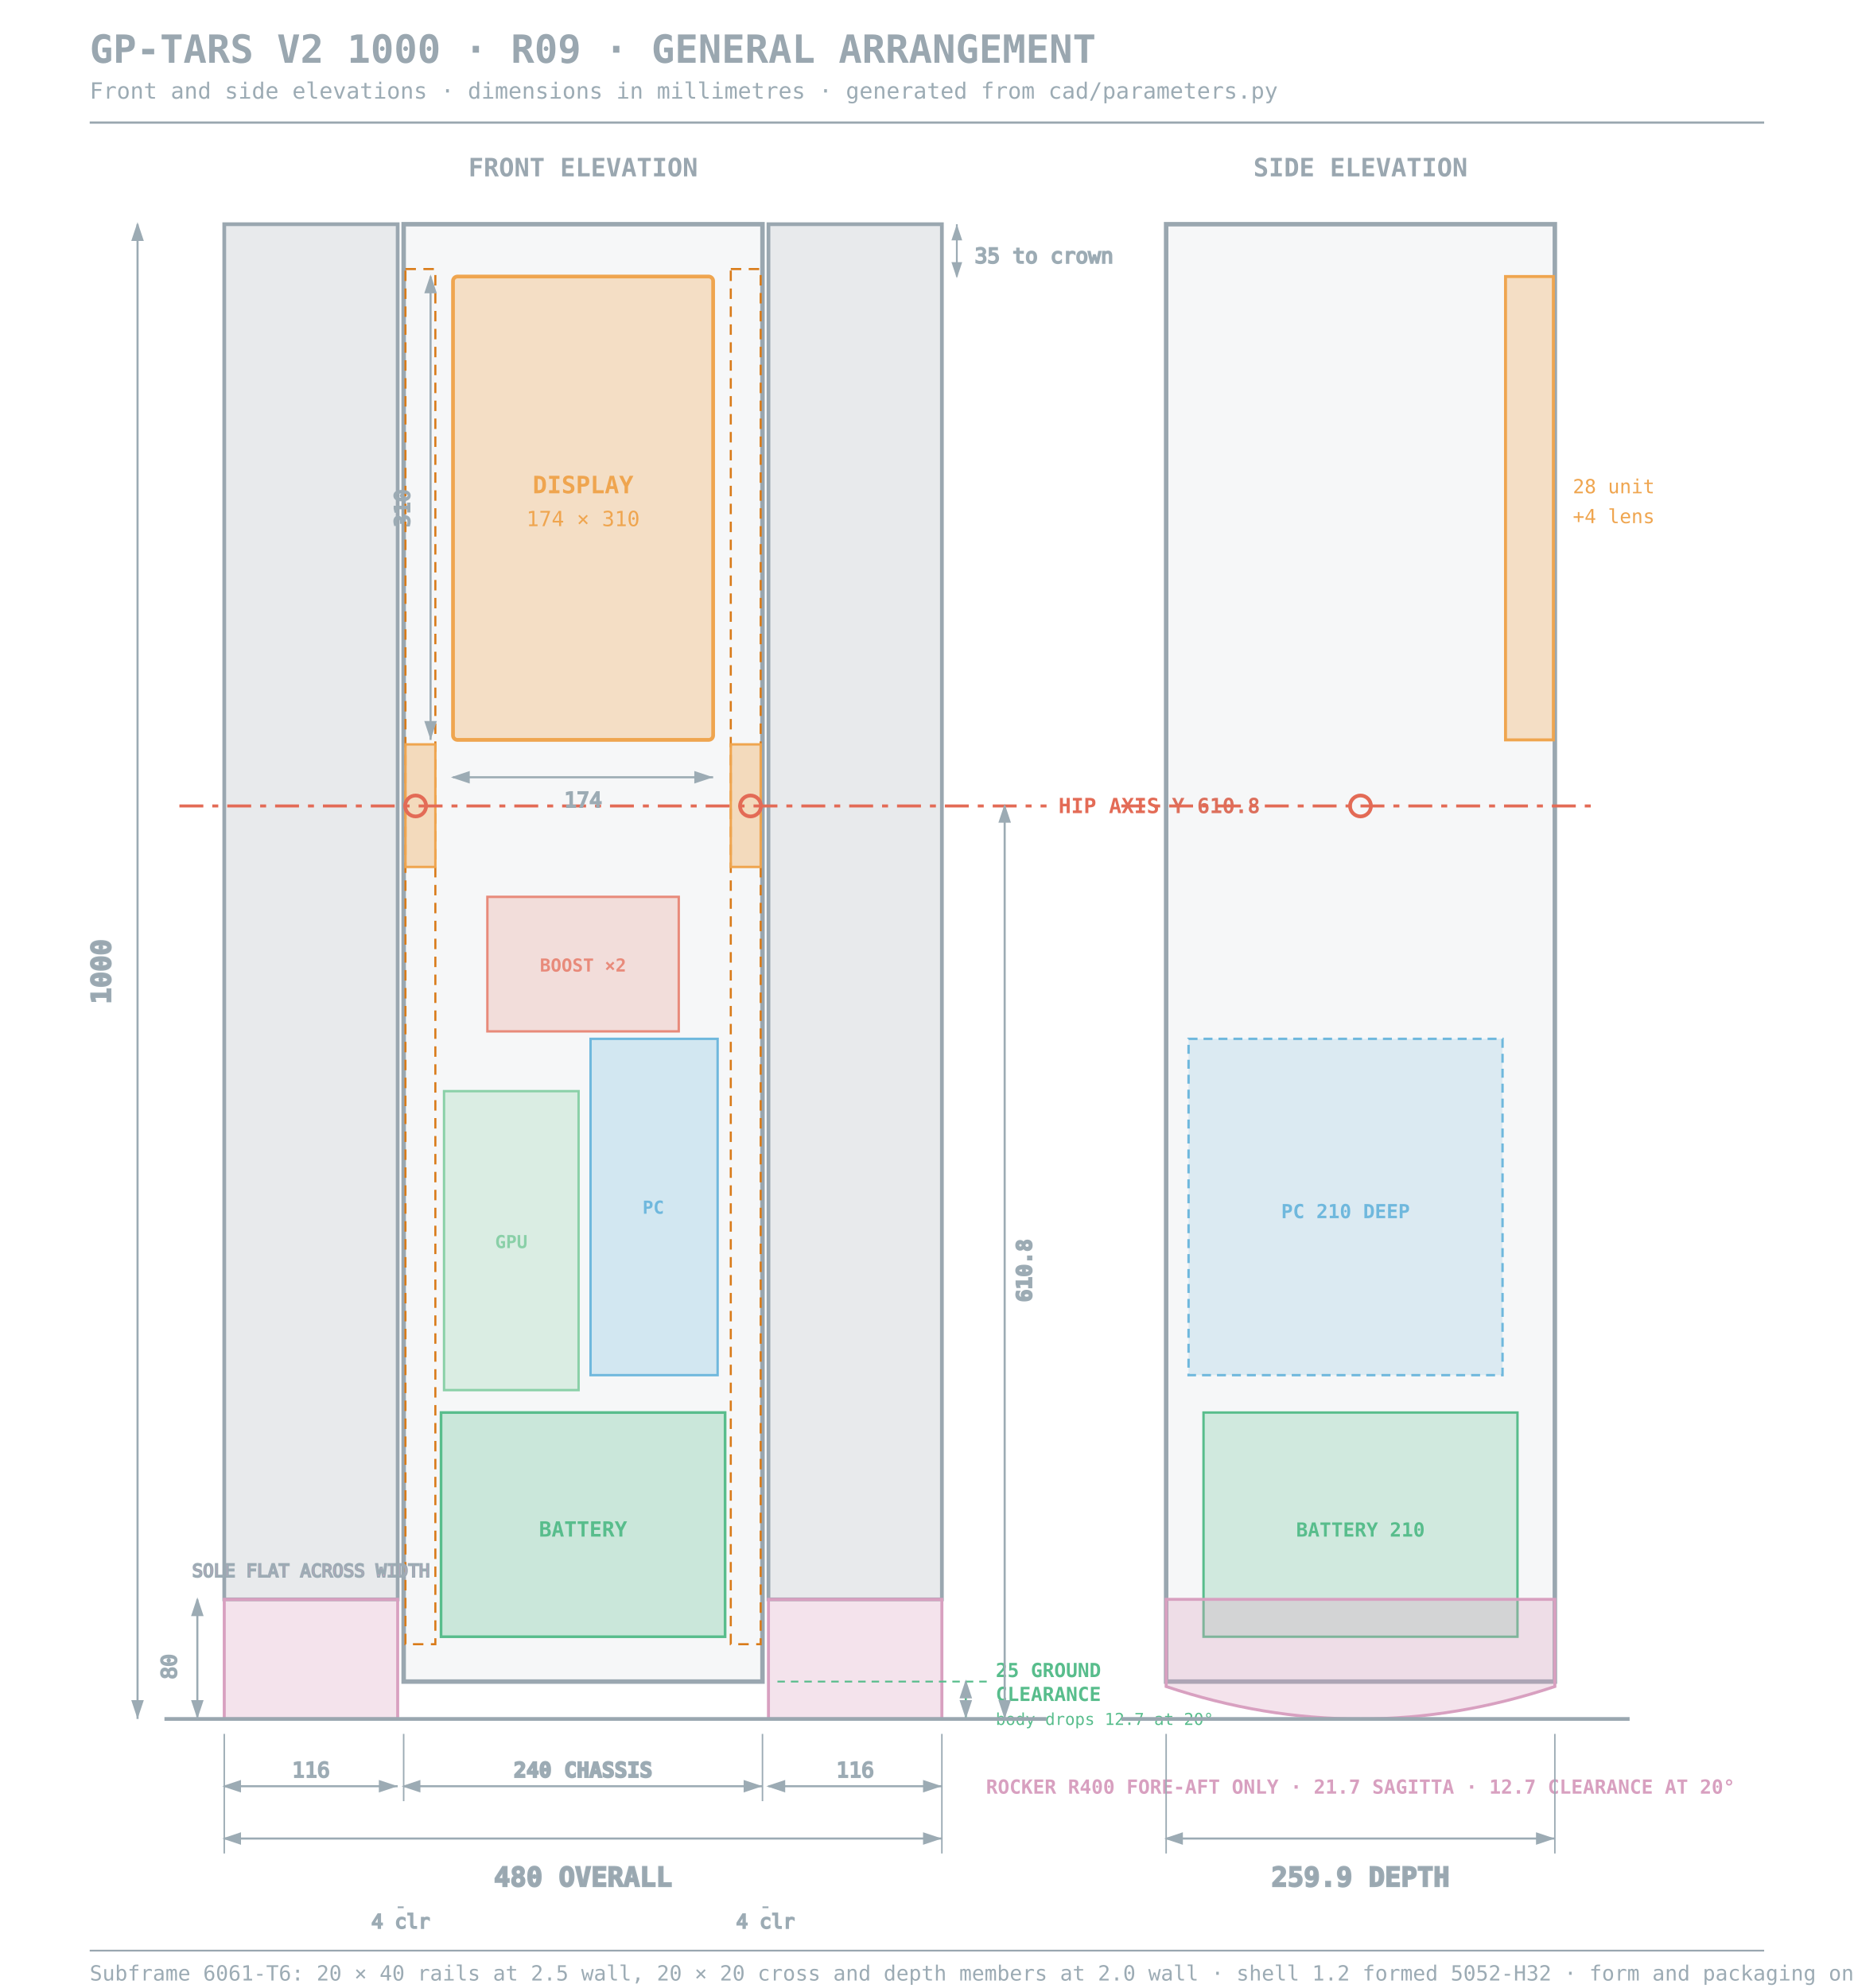
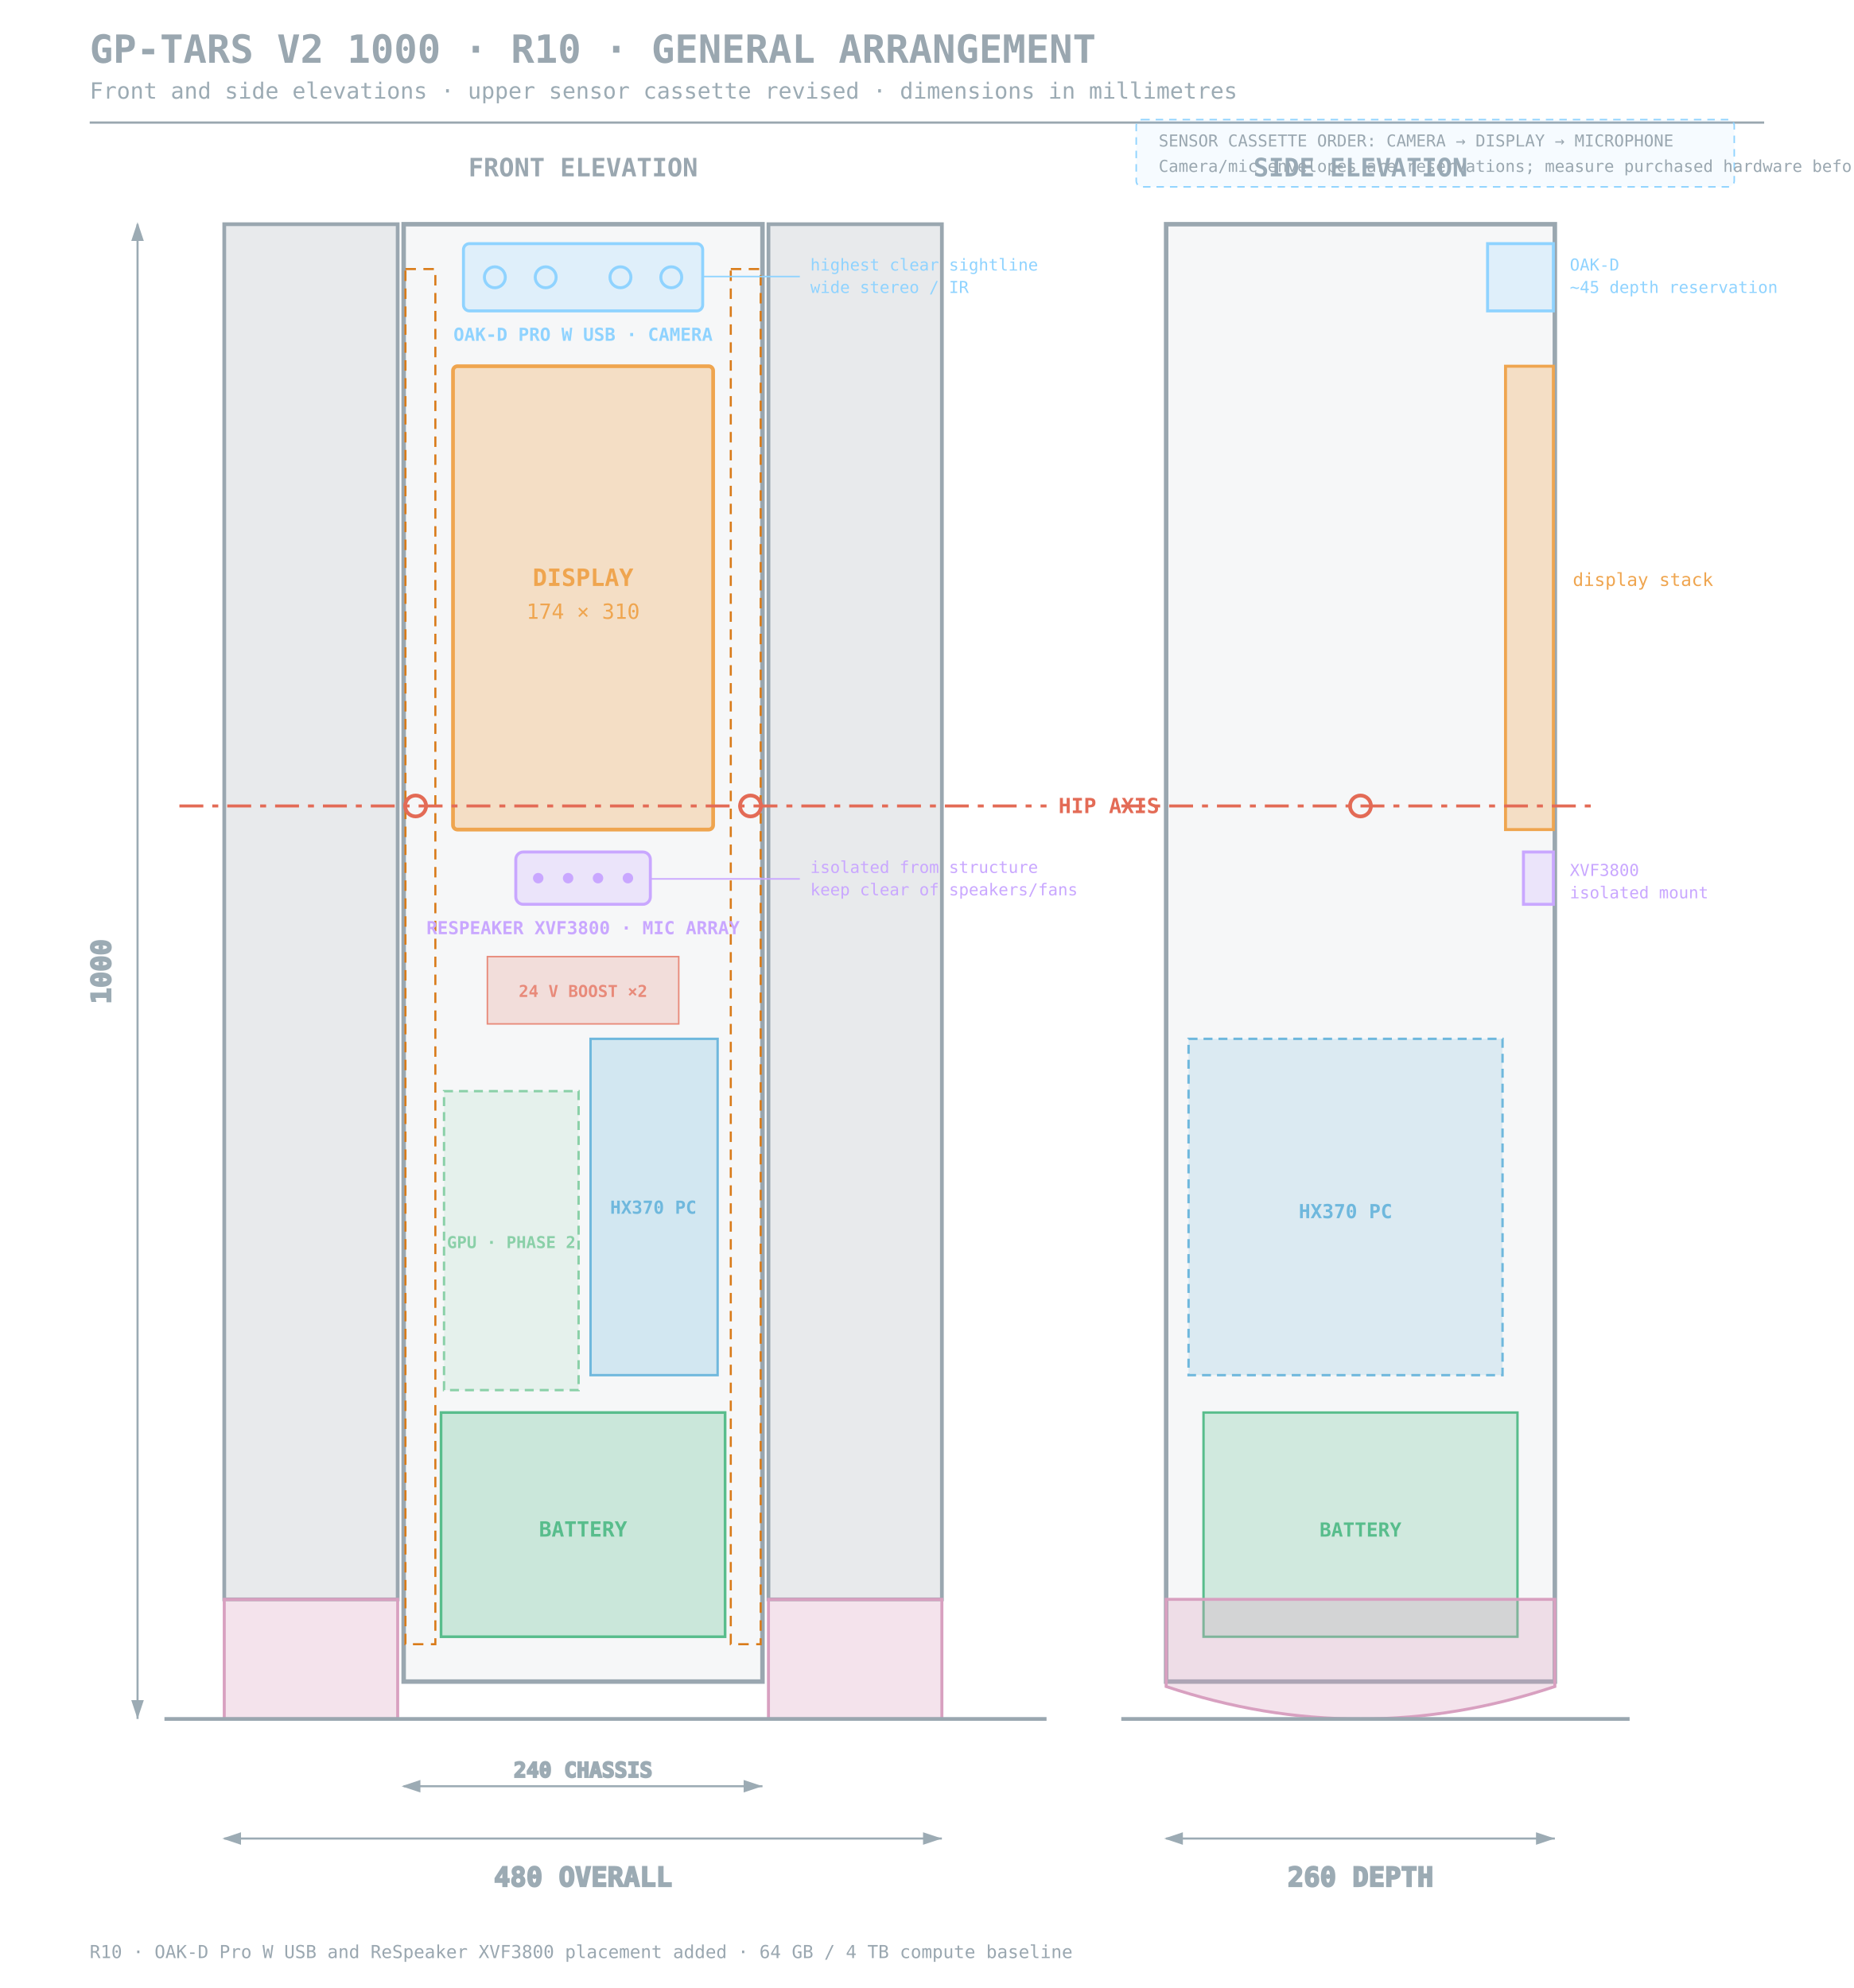
<svg xmlns="http://www.w3.org/2000/svg" viewBox="0 0 1240 1330" width="1240" height="1330" font-family="ui-monospace, 'SF Mono', Menlo, Consolas, monospace">
  <defs>
    <marker id="ar" markerWidth="10" markerHeight="10" refX="9" refY="3" orient="auto">
      <path d="M0,0 L9,3 L0,6 z" fill="#9cabb4" />
    </marker>
    <marker id="al" markerWidth="10" markerHeight="10" refX="1" refY="3" orient="auto">
      <path d="M9,0 L0,3 L9,6 z" fill="#9cabb4" />
    </marker>
  </defs>
  <g font-size="15" fill="#9cabb4">
-     <text x="60" y="42" font-size="26" font-weight="800" fill="#9aa7b0">GP-TARS V2 1000 · R09 · GENERAL ARRANGEMENT</text>
-     <text x="60" y="66" font-size="15">Front and side elevations · dimensions in millimetres · generated from cad/parameters.py</text>
+     <text x="60" y="42" font-size="26" font-weight="800" fill="#9aa7b0">GP-TARS V2 1000 · R10 · GENERAL ARRANGEMENT</text>
+     <text x="60" y="66">Front and side elevations · upper sensor cassette revised · dimensions in millimetres</text>
  </g>
  <line x1="60" y1="82" x2="1180" y2="82" stroke="#9aa7b0" stroke-width="1.5" />
  <text x="390" y="118" font-size="17" font-weight="700" fill="#9aa7b0" text-anchor="middle">FRONT ELEVATION</text>
  <text x="910" y="118" font-size="17" font-weight="700" fill="#9aa7b0" text-anchor="middle">SIDE ELEVATION</text>
-   <g>
-     <rect x="150" y="150" width="116" height="920" fill="#6c7a85" fill-opacity="0.16" stroke="#9aa7b0" stroke-width="2.5" />
-     <rect x="514" y="150" width="116" height="920" fill="#6c7a85" fill-opacity="0.16" stroke="#9aa7b0" stroke-width="2.5" />
-     <rect x="270" y="150" width="240" height="975" fill="#8b98a2" fill-opacity="0.08" stroke="#9aa7b0" stroke-width="3" />
-     <g stroke="#d97b19" stroke-width="1.4" stroke-dasharray="7 5" fill="none">
-       <rect x="271.2" y="180" width="20" height="920" />
-       <rect x="488.8" y="180" width="20" height="920" />
-     </g>
-     <rect x="295" y="945" width="190" height="150" fill="#58bd8c" fill-opacity="0.28" stroke="#58bd8c" stroke-width="1.8" />
-     <text x="390" y="1028" font-size="14" font-weight="700" fill="#58bd8c" text-anchor="middle">BATTERY</text>
-     <rect x="297" y="730" width="90" height="200" fill="#8ad0a8" fill-opacity="0.26" stroke="#8ad0a8" stroke-width="1.6" />
-     <text x="342" y="835" font-size="12" font-weight="700" fill="#8ad0a8" text-anchor="middle">GPU</text>
-     <rect x="395" y="695" width="85" height="225" fill="#6fb8dd" fill-opacity="0.26" stroke="#6fb8dd" stroke-width="1.6" />
-     <text x="437" y="812" font-size="12" font-weight="700" fill="#6fb8dd" text-anchor="middle">PC</text>
-     <rect x="326" y="600" width="128" height="90" fill="#e88a7a" fill-opacity="0.24" stroke="#e88a7a" stroke-width="1.6" />
-     <text x="390" y="650" font-size="12" font-weight="700" fill="#e88a7a" text-anchor="middle">BOOST ×2</text>
-     <rect x="271.2" y="498" width="20" height="82" fill="#efa54f" fill-opacity="0.35" stroke="#efa54f" stroke-width="1.6" />
-     <rect x="488.8" y="498" width="20" height="82" fill="#efa54f" fill-opacity="0.35" stroke="#efa54f" stroke-width="1.6" />
-     <rect x="303" y="185" width="174" height="310" rx="3" fill="#efa54f" fill-opacity="0.30" stroke="#efa54f" stroke-width="2.5" />
-     <text x="390" y="330" font-size="16" font-weight="700" fill="#efa54f" text-anchor="middle">DISPLAY</text>
-     <text x="390" y="352" font-size="14" fill="#efa54f" text-anchor="middle">174 × 310</text>
-     <rect x="150" y="1070" width="116" height="80" fill="#d8a0c0" fill-opacity="0.30" stroke="#d8a0c0" stroke-width="2" />
-     <rect x="514" y="1070" width="116" height="80" fill="#d8a0c0" fill-opacity="0.30" stroke="#d8a0c0" stroke-width="2" />
-     <line x1="120" y1="539.2" x2="700" y2="539.2" stroke="#e36b56" stroke-width="2" stroke-dasharray="16 6 4 6" />
-     <circle cx="278" cy="539.2" r="7" fill="none" stroke="#e36b56" stroke-width="2.5" />
-     <circle cx="502" cy="539.2" r="7" fill="none" stroke="#e36b56" stroke-width="2.5" />
-     <text x="708" y="544" font-size="14" font-weight="700" fill="#e36b56">HIP AXIS  Y 610.8</text>
-     <line x1="520" y1="1125" x2="660" y2="1125" stroke="#58bd8c" stroke-width="1.2" stroke-dasharray="5 4" />
-     <line x1="646" y1="1125" x2="646" y2="1150" stroke="#58bd8c" stroke-width="1.4" marker-start="url(#al)" marker-end="url(#ar)" />
-     <text x="666" y="1122" font-size="13" font-weight="700" fill="#58bd8c">25 GROUND</text>
-     <text x="666" y="1138" font-size="13" font-weight="700" fill="#58bd8c">CLEARANCE</text>
-     <text x="666" y="1154" font-size="11" fill="#58bd8c">body drops 12.7 at 20°</text>
-     <line x1="110" y1="1150" x2="700" y2="1150" stroke="#9aa7b0" stroke-width="2.5" />
+   <rect x="150" y="150" width="116" height="920" fill="#6c7a85" fill-opacity=".16" stroke="#9aa7b0" stroke-width="2.5" />
+   <rect x="514" y="150" width="116" height="920" fill="#6c7a85" fill-opacity=".16" stroke="#9aa7b0" stroke-width="2.5" />
+   <rect x="270" y="150" width="240" height="975" fill="#8b98a2" fill-opacity=".08" stroke="#9aa7b0" stroke-width="3" />
+   <g stroke="#d97b19" stroke-width="1.4" stroke-dasharray="7 5" fill="none">
+     <rect x="271.2" y="180" width="20" height="920" />
+     <rect x="488.8" y="180" width="20" height="920" />
  </g>
-   <g stroke="#9cabb4" font-size="14" fill="#9cabb4">
+   <rect x="310" y="163" width="160" height="45" rx="4" fill="#8fd3ff" fill-opacity=".22" stroke="#8fd3ff" stroke-width="2" />
+   <circle cx="331" cy="185.5" r="7" fill="none" stroke="#8fd3ff" stroke-width="2" />
+   <circle cx="365" cy="185.5" r="7" fill="none" stroke="#8fd3ff" stroke-width="2" />
+   <circle cx="415" cy="185.5" r="7" fill="none" stroke="#8fd3ff" stroke-width="2" />
+   <circle cx="449" cy="185.5" r="7" fill="none" stroke="#8fd3ff" stroke-width="2" />
+   <text x="390" y="228" font-size="12" font-weight="700" fill="#8fd3ff" text-anchor="middle">OAK-D PRO W USB · CAMERA</text>
+   <rect x="303" y="245" width="174" height="310" rx="3" fill="#efa54f" fill-opacity=".30" stroke="#efa54f" stroke-width="2.5" />
+   <text x="390" y="392" font-size="16" font-weight="700" fill="#efa54f" text-anchor="middle">DISPLAY</text>
+   <text x="390" y="414" font-size="14" fill="#efa54f" text-anchor="middle">174 × 310</text>
+   <rect x="345" y="570" width="90" height="35" rx="5" fill="#c9a7ff" fill-opacity=".24" stroke="#c9a7ff" stroke-width="2" />
+   <circle cx="360" cy="587.5" r="3.5" fill="#c9a7ff" />
+   <circle cx="380" cy="587.5" r="3.5" fill="#c9a7ff" />
+   <circle cx="400" cy="587.5" r="3.5" fill="#c9a7ff" />
+   <circle cx="420" cy="587.5" r="3.5" fill="#c9a7ff" />
+   <text x="390" y="625" font-size="12" font-weight="700" fill="#c9a7ff" text-anchor="middle">RESPEAKER XVF3800 · MIC ARRAY</text>
+   <path d="M470 185 H535" stroke="#8fd3ff" />
+   <text x="542" y="181" font-size="11" fill="#8fd3ff">highest clear sightline</text>
+   <text x="542" y="196" font-size="11" fill="#8fd3ff">wide stereo / IR</text>
+   <path d="M435 588 H535" stroke="#c9a7ff" />
+   <text x="542" y="584" font-size="11" fill="#c9a7ff">isolated from structure</text>
+   <text x="542" y="599" font-size="11" fill="#c9a7ff">keep clear of speakers/fans</text>
+   <rect x="295" y="945" width="190" height="150" fill="#58bd8c" fill-opacity=".28" stroke="#58bd8c" stroke-width="1.8" />
+   <text x="390" y="1028" font-size="14" font-weight="700" fill="#58bd8c" text-anchor="middle">BATTERY</text>
+   <rect x="297" y="730" width="90" height="200" fill="#8ad0a8" fill-opacity=".15" stroke="#8ad0a8" stroke-width="1.6" stroke-dasharray="6 4" />
+   <text x="342" y="835" font-size="11" font-weight="700" fill="#8ad0a8" text-anchor="middle">GPU · PHASE 2</text>
+   <rect x="395" y="695" width="85" height="225" fill="#6fb8dd" fill-opacity=".26" stroke="#6fb8dd" stroke-width="1.6" />
+   <text x="437" y="812" font-size="12" font-weight="700" fill="#6fb8dd" text-anchor="middle">HX370 PC</text>
+   <rect x="326" y="640" width="128" height="45" fill="#e88a7a" fill-opacity=".24" stroke="#e88a7a" />
+   <text x="390" y="667" font-size="11" font-weight="700" fill="#e88a7a" text-anchor="middle">24 V BOOST ×2</text>
+   <line x1="120" y1="539.2" x2="700" y2="539.2" stroke="#e36b56" stroke-width="2" stroke-dasharray="16 6 4 6" />
+   <circle cx="278" cy="539.2" r="7" fill="none" stroke="#e36b56" stroke-width="2.5" />
+   <circle cx="502" cy="539.2" r="7" fill="none" stroke="#e36b56" stroke-width="2.5" />
+   <text x="708" y="544" font-size="14" font-weight="700" fill="#e36b56">HIP AXIS</text>
+   <rect x="150" y="1070" width="116" height="80" fill="#d8a0c0" fill-opacity=".30" stroke="#d8a0c0" stroke-width="2" />
+   <rect x="514" y="1070" width="116" height="80" fill="#d8a0c0" fill-opacity=".30" stroke="#d8a0c0" stroke-width="2" />
+   <line x1="110" y1="1150" x2="700" y2="1150" stroke="#9aa7b0" stroke-width="2.5" />
+   <g stroke="#9cabb4" fill="#9cabb4" font-size="14">
    <line x1="92" y1="150" x2="92" y2="1150" stroke-width="1.4" marker-start="url(#al)" marker-end="url(#ar)" />
-     <text x="74" y="650" font-weight="700" font-size="18" fill="#9aa7b0" text-anchor="middle" transform="rotate(-90 74 650)">1000</text>
-     <line x1="672" y1="539.2" x2="672" y2="1150" stroke-width="1.4" marker-start="url(#al)" marker-end="url(#ar)" />
-     <text x="690" y="850" font-weight="700" text-anchor="middle" transform="rotate(-90 690 850)">610.8</text>
-     <line x1="132" y1="1070" x2="132" y2="1150" stroke-width="1.4" marker-start="url(#al)" marker-end="url(#ar)" />
-     <text x="118" y="1115" text-anchor="middle" transform="rotate(-90 118 1115)">80</text>
-     <line x1="288" y1="185" x2="288" y2="495" stroke-width="1.4" marker-start="url(#al)" marker-end="url(#ar)" />
-     <text x="274" y="340" text-anchor="middle" transform="rotate(-90 274 340)">310</text>
-     <line x1="640" y1="185" x2="640" y2="150" stroke-width="1.2" marker-start="url(#al)" marker-end="url(#ar)" />
-     <text x="652" y="176">35 to crown</text>
+     <text x="74" y="650" font-size="18" font-weight="700" transform="rotate(-90 74 650)" text-anchor="middle">1000</text>
    <line x1="150" y1="1230" x2="630" y2="1230" stroke-width="1.4" marker-start="url(#al)" marker-end="url(#ar)" />
-     <line x1="150" y1="1160" x2="150" y2="1240" stroke-width="1" />
-     <line x1="630" y1="1160" x2="630" y2="1240" stroke-width="1" />
-     <text x="390" y="1262" font-weight="700" font-size="18" fill="#9aa7b0" text-anchor="middle">480 OVERALL</text>
+     <text x="390" y="1262" font-size="18" font-weight="700" text-anchor="middle">480 OVERALL</text>
    <line x1="270" y1="1195" x2="510" y2="1195" stroke-width="1.4" marker-start="url(#al)" marker-end="url(#ar)" />
-     <line x1="270" y1="1160" x2="270" y2="1205" stroke-width="1" />
-     <line x1="510" y1="1160" x2="510" y2="1205" stroke-width="1" />
    <text x="390" y="1189" font-weight="700" text-anchor="middle">240 CHASSIS</text>
-     <line x1="150" y1="1195" x2="266" y2="1195" stroke-width="1.4" marker-start="url(#al)" marker-end="url(#ar)" />
-     <text x="208" y="1189" text-anchor="middle">116</text>
-     <text x="208" y="1055" font-size="12" fill="#d8a0c0" text-anchor="middle">SOLE FLAT ACROSS WIDTH</text>
-     <line x1="514" y1="1195" x2="630" y2="1195" stroke-width="1.4" marker-start="url(#al)" marker-end="url(#ar)" />
-     <text x="572" y="1189" text-anchor="middle">116</text>
-     <text x="268" y="1290" font-size="13" text-anchor="middle">4 clr</text>
-     <line x1="266" y1="1276" x2="270" y2="1276" stroke-width="1.2" />
-     <text x="512" y="1290" font-size="13" text-anchor="middle">4 clr</text>
-     <line x1="510" y1="1276" x2="514" y2="1276" stroke-width="1.2" />
-     <line x1="303" y1="520" x2="477" y2="520" stroke-width="1.4" marker-start="url(#al)" marker-end="url(#ar)" />
-     <text x="390" y="540" text-anchor="middle">174</text>
  </g>
-   <g>
-     <rect x="780" y="150" width="260" height="975" fill="#8b98a2" fill-opacity="0.08" stroke="#9aa7b0" stroke-width="3" />
-     <rect x="1007" y="185" width="32" height="310" fill="#efa54f" fill-opacity="0.30" stroke="#efa54f" stroke-width="2" />
-     <text x="1052" y="330" font-size="13" fill="#efa54f">28 unit</text>
-     <text x="1052" y="350" font-size="13" fill="#efa54f">+4 lens</text>
-     <rect x="795" y="695" width="210" height="225" fill="#6fb8dd" fill-opacity="0.20" stroke="#6fb8dd" stroke-width="1.6" stroke-dasharray="6 4" />
-     <text x="900" y="815" font-size="13" font-weight="700" fill="#6fb8dd" text-anchor="middle">PC 210 DEEP</text>
-     <rect x="805" y="945" width="210" height="150" fill="#58bd8c" fill-opacity="0.24" stroke="#58bd8c" stroke-width="1.6" />
-     <text x="910" y="1028" font-size="13" font-weight="700" fill="#58bd8c" text-anchor="middle">BATTERY 210</text>
-     <line x1="750" y1="539.2" x2="1070" y2="539.2" stroke="#e36b56" stroke-width="2" stroke-dasharray="16 6 4 6" />
-     <circle cx="910" cy="539.2" r="7" fill="none" stroke="#e36b56" stroke-width="2.5" />
-     <path d="M780,1070 L1040,1070 L1040,1128.3 Q910,1171.7 780,1128.3 Z" fill="#d8a0c0" fill-opacity="0.30" stroke="#d8a0c0" stroke-width="2" />
-     <text x="910" y="1200" font-size="13" font-weight="700" fill="#d8a0c0" text-anchor="middle">ROCKER R400 FORE-AFT ONLY · 21.7 SAGITTA · 12.7 CLEARANCE AT 20°</text>
-     <line x1="750" y1="1150" x2="1090" y2="1150" stroke="#9aa7b0" stroke-width="2.5" />
+   <rect x="780" y="150" width="260" height="975" fill="#8b98a2" fill-opacity=".08" stroke="#9aa7b0" stroke-width="3" />
+   <rect x="995" y="163" width="44" height="45" fill="#8fd3ff" fill-opacity=".22" stroke="#8fd3ff" stroke-width="2" />
+   <text x="1050" y="181" font-size="11" fill="#8fd3ff">OAK-D</text>
+   <text x="1050" y="196" font-size="11" fill="#8fd3ff">~45 depth reservation</text>
+   <rect x="1007" y="245" width="32" height="310" fill="#efa54f" fill-opacity=".30" stroke="#efa54f" stroke-width="2" />
+   <text x="1052" y="392" font-size="12" fill="#efa54f">display stack</text>
+   <rect x="1019" y="570" width="20" height="35" fill="#c9a7ff" fill-opacity=".24" stroke="#c9a7ff" stroke-width="2" />
+   <text x="1050" y="586" font-size="11" fill="#c9a7ff">XVF3800</text>
+   <text x="1050" y="601" font-size="11" fill="#c9a7ff">isolated mount</text>
+   <rect x="795" y="695" width="210" height="225" fill="#6fb8dd" fill-opacity=".20" stroke="#6fb8dd" stroke-width="1.6" stroke-dasharray="6 4" />
+   <text x="900" y="815" font-size="13" font-weight="700" fill="#6fb8dd" text-anchor="middle">HX370 PC</text>
+   <rect x="805" y="945" width="210" height="150" fill="#58bd8c" fill-opacity=".24" stroke="#58bd8c" stroke-width="1.6" />
+   <text x="910" y="1028" font-size="13" font-weight="700" fill="#58bd8c" text-anchor="middle">BATTERY</text>
+   <line x1="750" y1="539.2" x2="1070" y2="539.2" stroke="#e36b56" stroke-width="2" stroke-dasharray="16 6 4 6" />
+   <circle cx="910" cy="539.2" r="7" fill="none" stroke="#e36b56" stroke-width="2.5" />
+   <path d="M780,1070 L1040,1070 L1040,1128.3 Q910,1171.7 780,1128.3 Z" fill="#d8a0c0" fill-opacity=".30" stroke="#d8a0c0" stroke-width="2" />
+   <line x1="750" y1="1150" x2="1090" y2="1150" stroke="#9aa7b0" stroke-width="2.5" />
+   <g stroke="#9cabb4" fill="#9cabb4">
+     <line x1="780" y1="1230" x2="1040" y2="1230" stroke-width="1.4" marker-start="url(#al)" marker-end="url(#ar)" />
+     <text x="910" y="1262" font-size="18" font-weight="700" text-anchor="middle">260 DEPTH</text>
  </g>
-   <g stroke="#9cabb4" font-size="14" fill="#9cabb4">
-     <line x1="780" y1="1230" x2="1040" y2="1230" stroke-width="1.4" marker-start="url(#al)" marker-end="url(#ar)" />
-     <line x1="780" y1="1160" x2="780" y2="1240" stroke-width="1" />
-     <line x1="1040" y1="1160" x2="1040" y2="1240" stroke-width="1" />
-     <text x="910" y="1262" font-weight="700" font-size="18" fill="#9aa7b0" text-anchor="middle">259.9 DEPTH</text>
-   </g>
-   <g font-size="14" fill="#9cabb4">
-     <line x1="60" y1="1305" x2="1180" y2="1305" stroke="#9aa7b0" stroke-width="1.2" />
-     <text x="60" y="1325">Subframe 6061-T6: 20 × 40 rails at 2.5 wall, 20 × 20 cross and depth members at 2.0 wall · shell 1.2 formed 5052-H32 · form and packaging only, not releasable</text>
-   </g>
+   <rect x="760" y="80" width="400" height="45" rx="4" fill="#8fd3ff" fill-opacity=".08" stroke="#8fd3ff" stroke-dasharray="5 4" />
+   <text x="775" y="98" font-size="11" fill="#9aa7b0">SENSOR CASSETTE ORDER: CAMERA → DISPLAY → MICROPHONE</text>
+   <text x="775" y="115" font-size="11" fill="#9aa7b0">Camera/mic envelopes are reservations; measure purchased hardware before panel cutting.</text>
+   <text x="60" y="1310" font-size="12" fill="#9aa7b0">R10 · OAK-D Pro W USB and ReSpeaker XVF3800 placement added · 64 GB / 4 TB compute baseline</text>
</svg>
